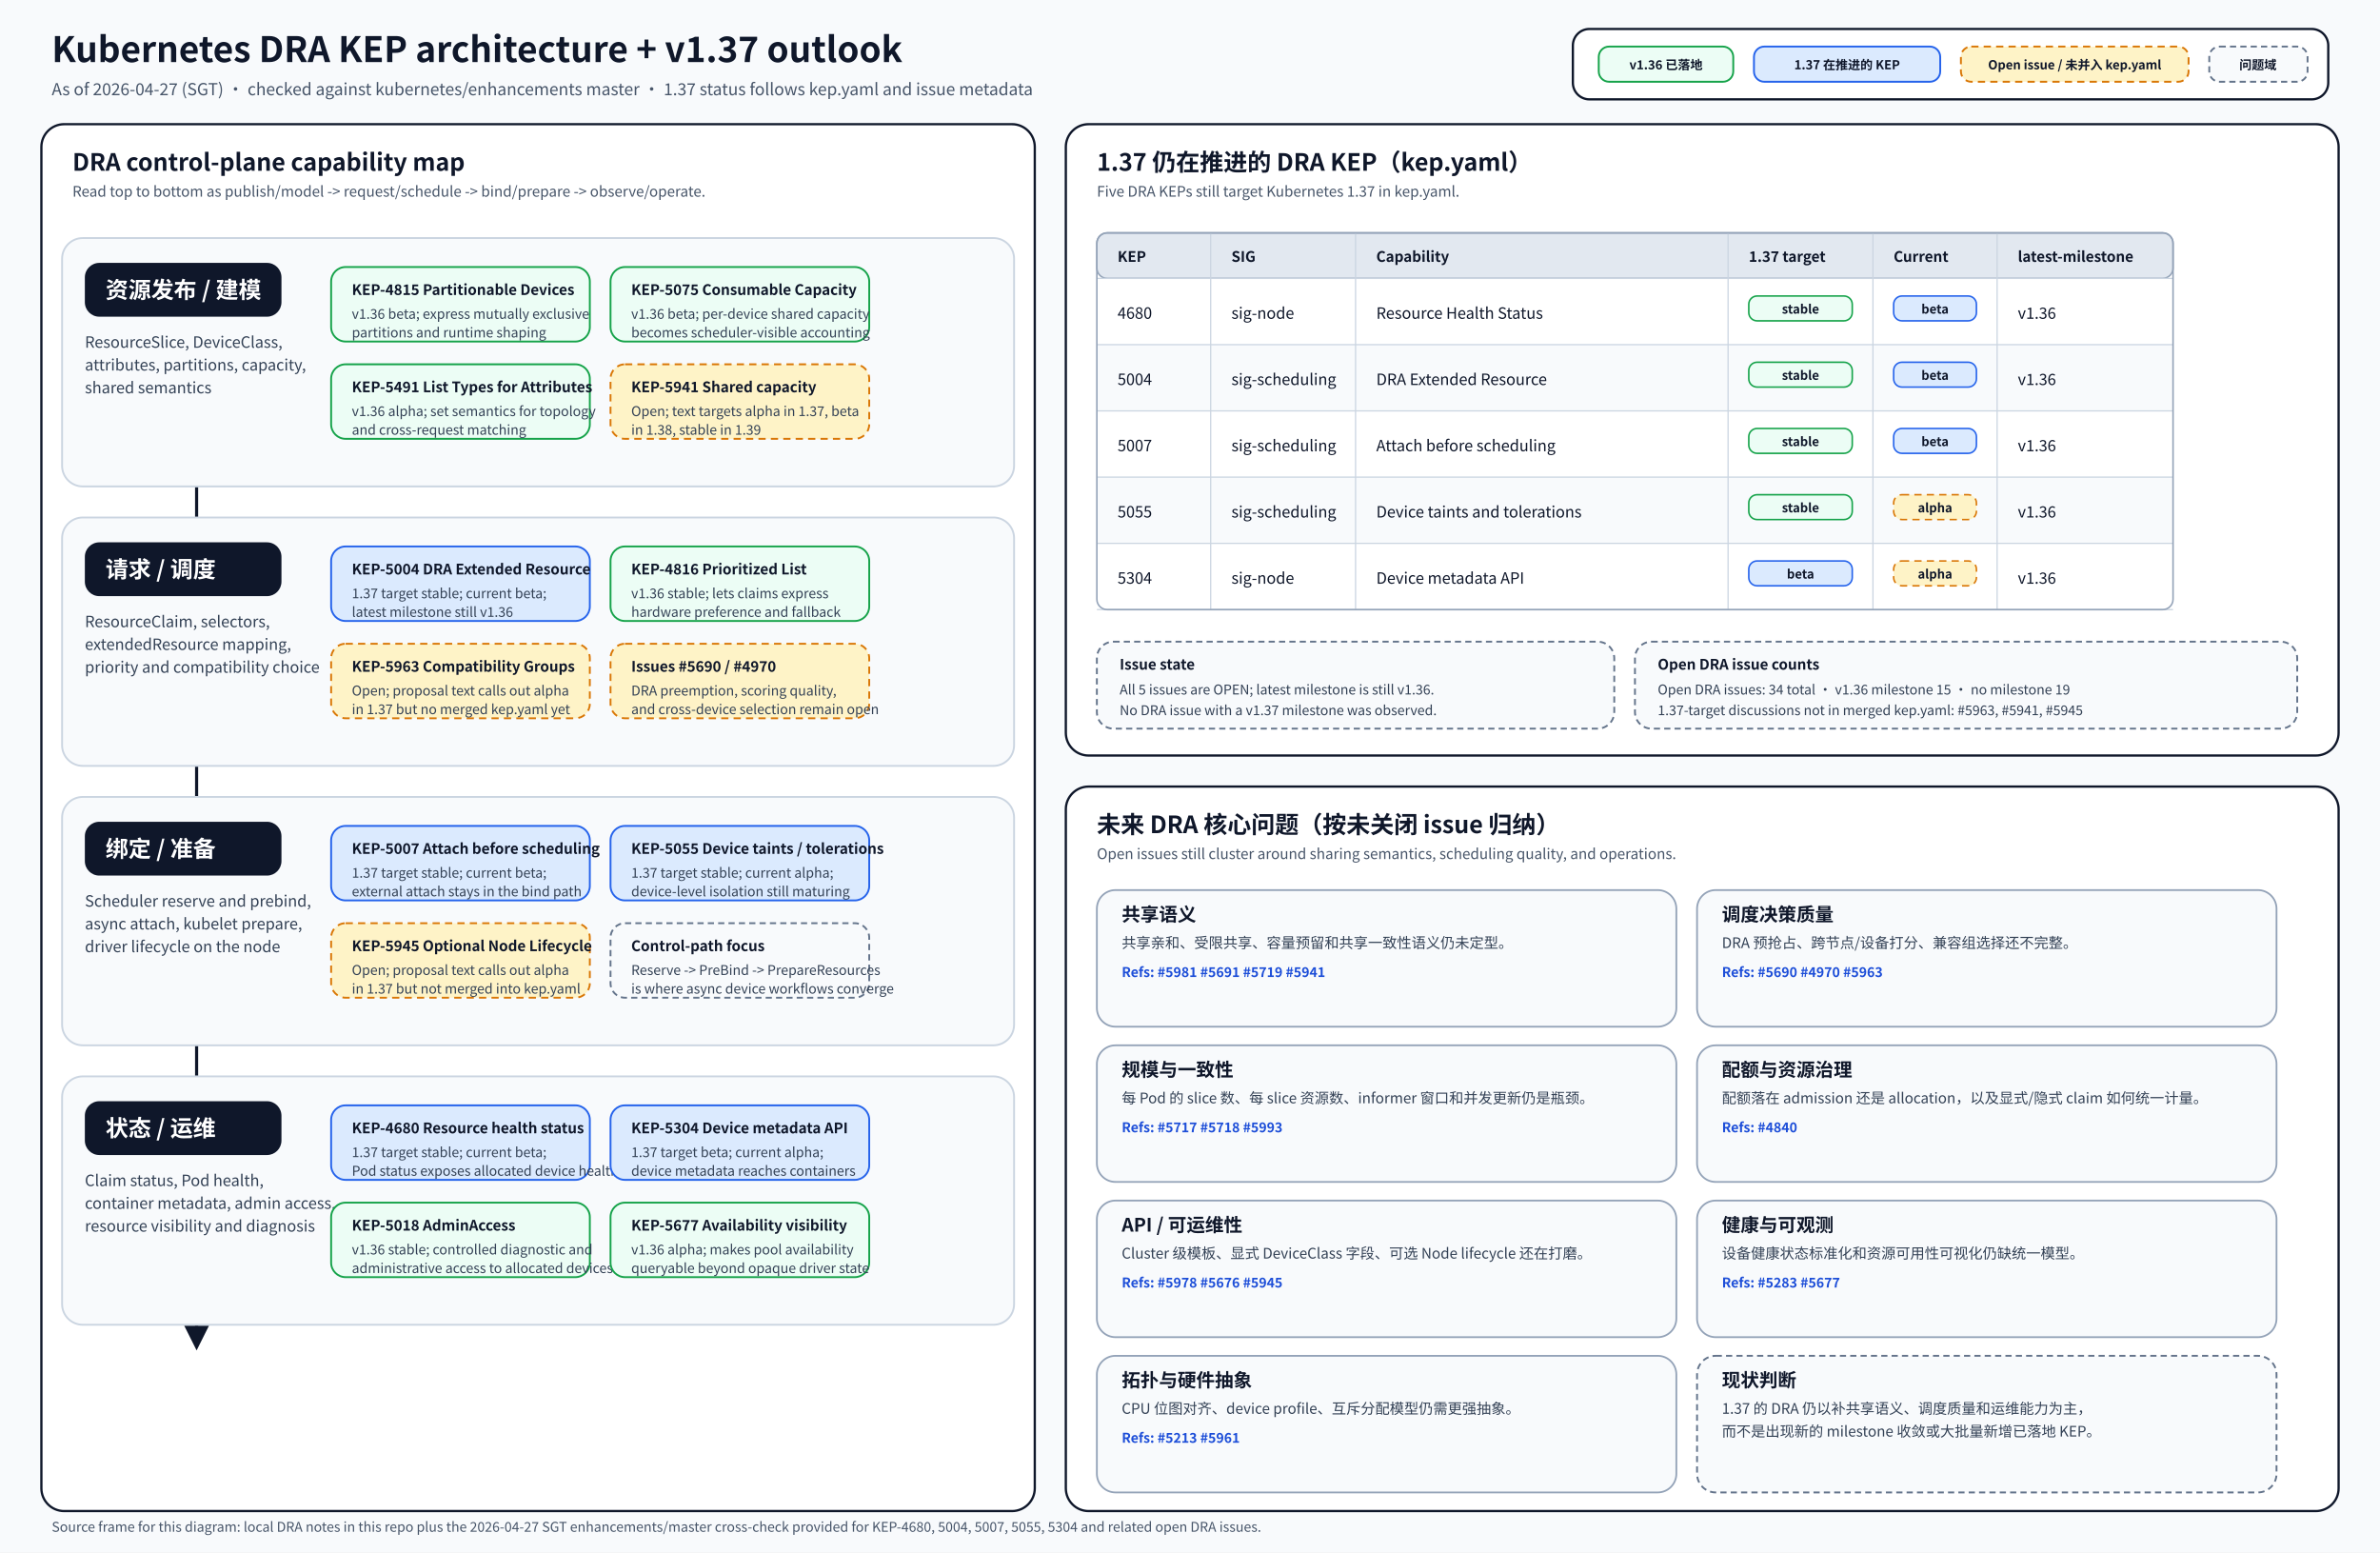
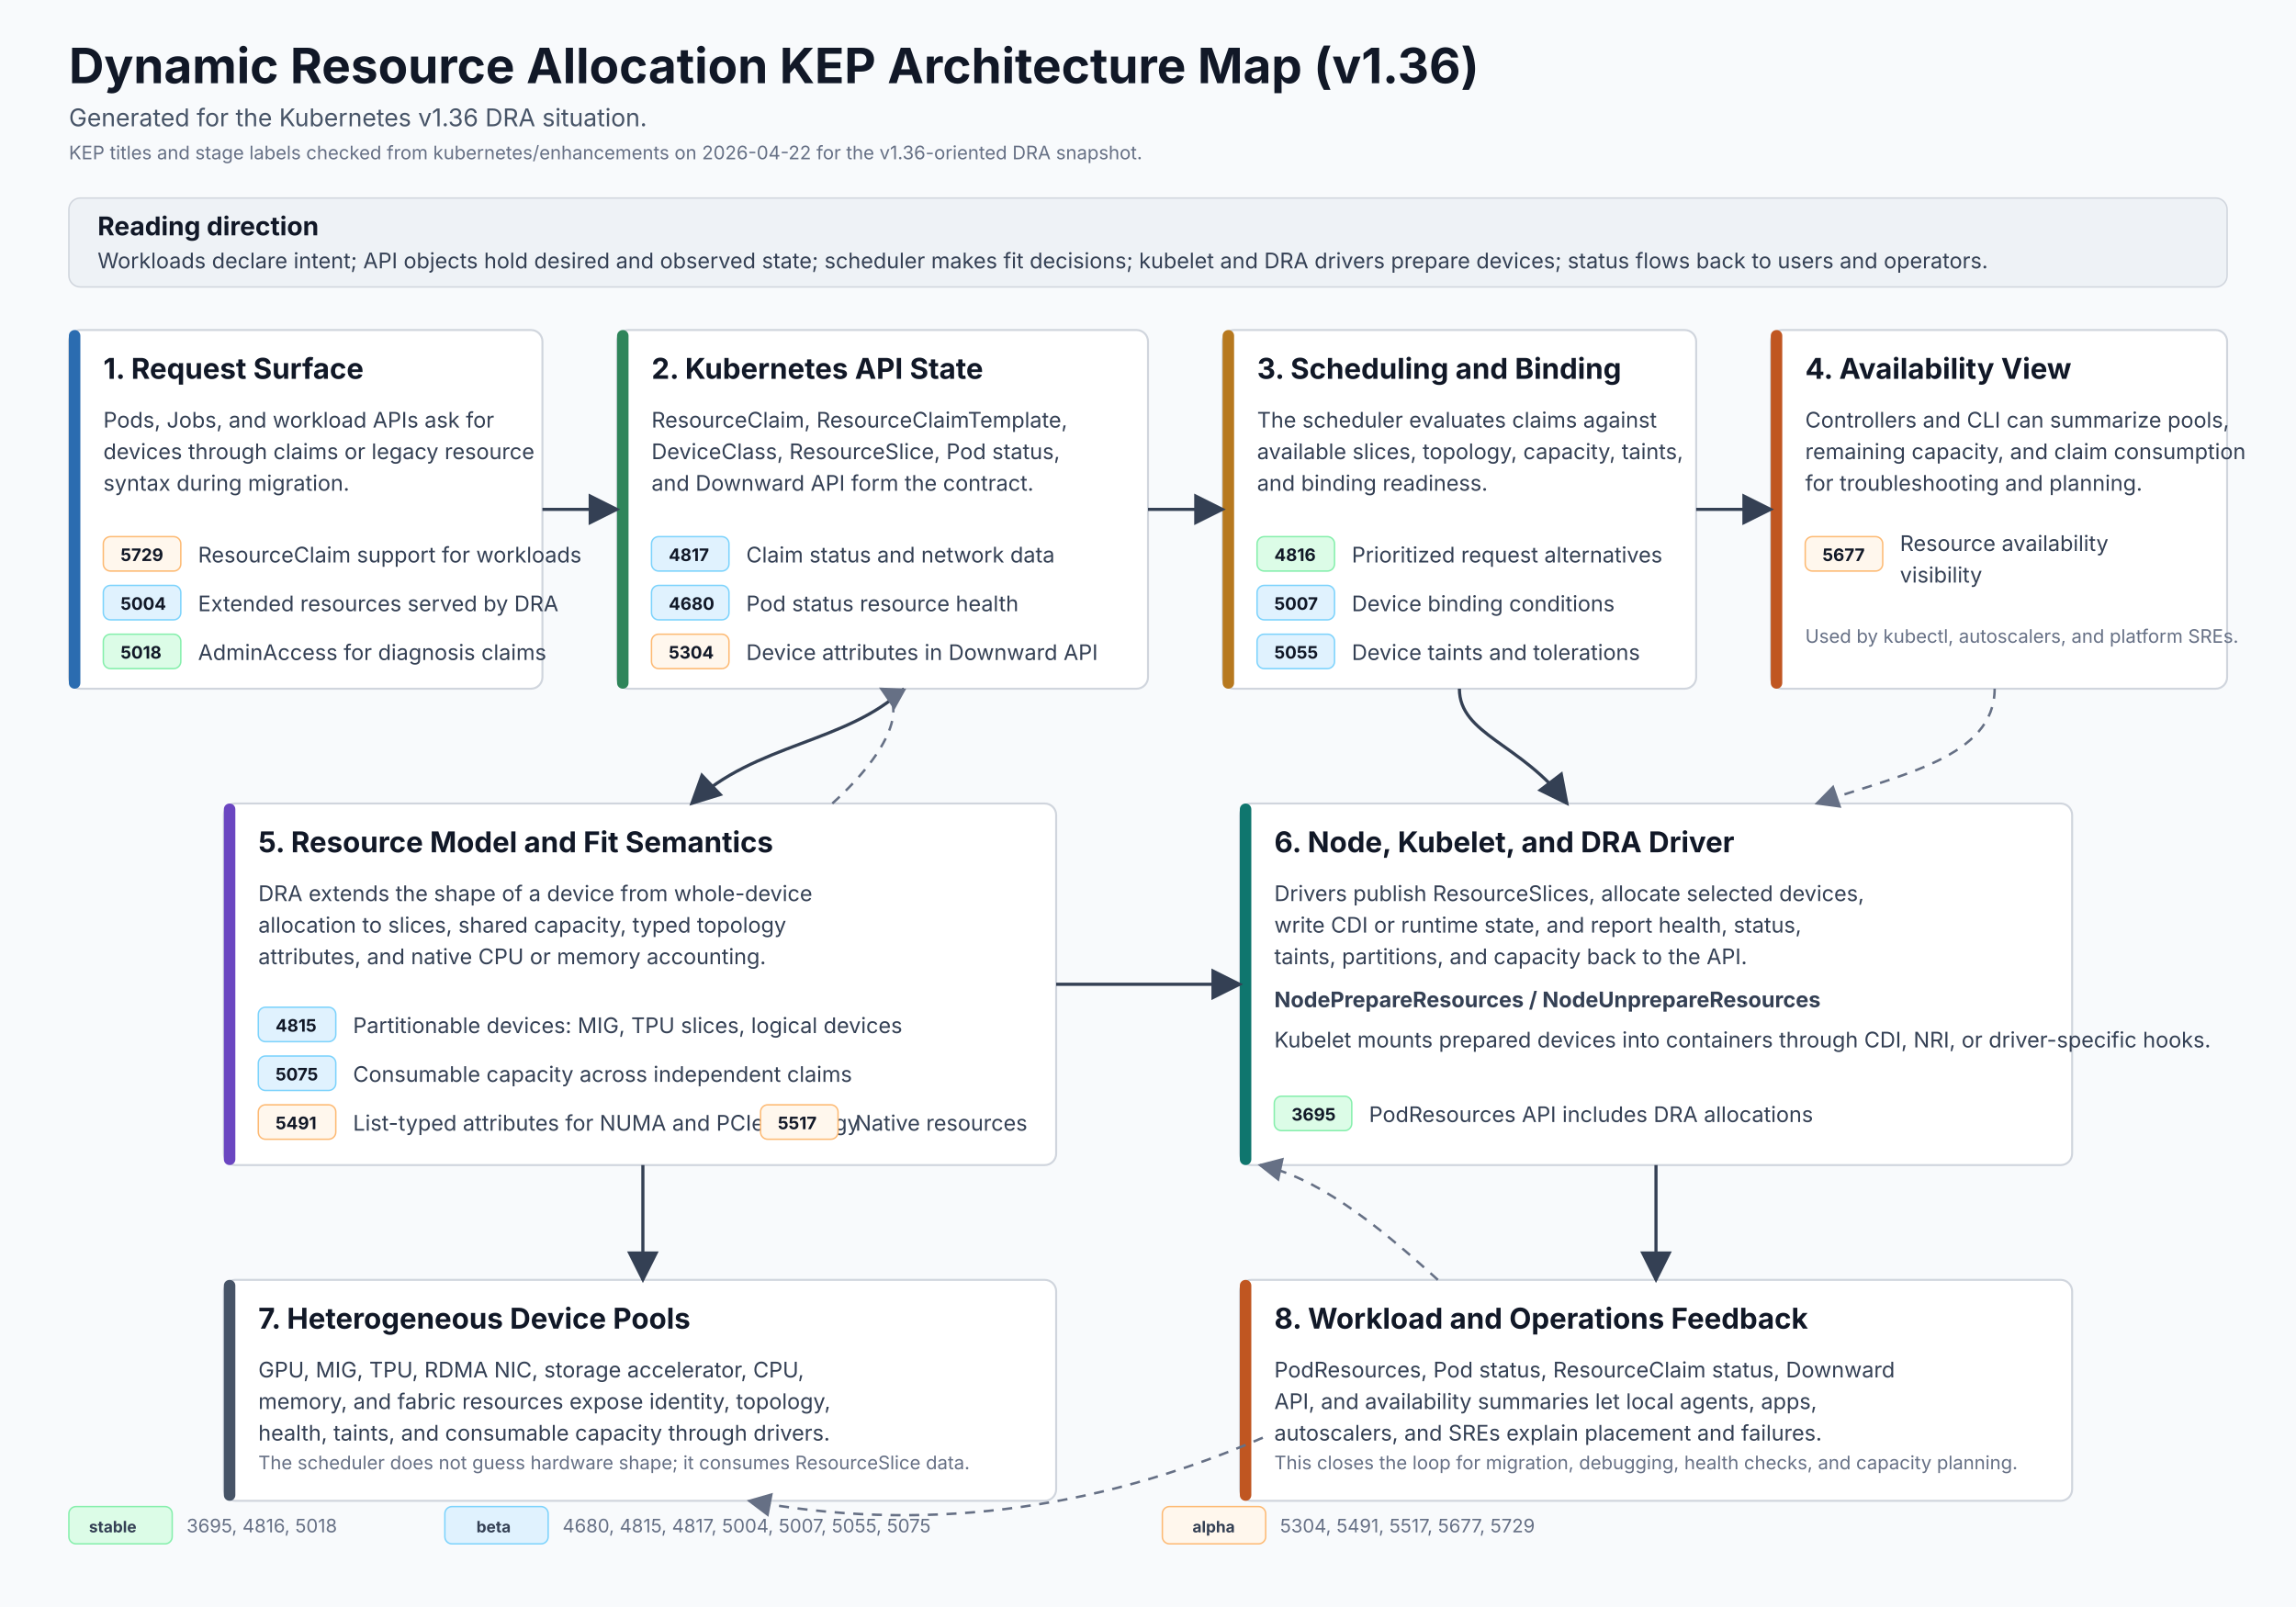
- <svg xmlns="http://www.w3.org/2000/svg" viewBox="0 0 2300 1500" width="2300" height="1500" role="img" aria-labelledby="title desc">
+ <svg xmlns="http://www.w3.org/2000/svg" viewBox="0 0 1600 1120" width="1600" height="1120" role="img" aria-labelledby="title desc">
  <defs>
-     <marker id="arrow-dark" viewBox="0 0 10 10" refX="8" refY="5" markerWidth="8" markerHeight="8" orient="auto">
-       <path d="M 0 0 L 10 5 L 0 10 z" fill="#0f172a" />
+     <marker id="arrow" markerWidth="12" markerHeight="12" refX="10" refY="6" orient="auto" markerUnits="strokeWidth">
+       <path d="M 1 1 L 11 6 L 1 11 Z" fill="#344054" />
    </marker>
+     <marker id="arrow-muted" markerWidth="12" markerHeight="12" refX="10" refY="6" orient="auto" markerUnits="strokeWidth">
+       <path d="M 1 1 L 11 6 L 1 11 Z" fill="#667085" />
+     </marker>
+     <style>
+       .bg { fill: #f8fafc; }
+       .title { font: 700 34px -apple-system, BlinkMacSystemFont, "Segoe UI", sans-serif; fill: #111827; }
+       .subtitle { font: 400 17px -apple-system, BlinkMacSystemFont, "Segoe UI", sans-serif; fill: #475467; }
+       .lane-title { font: 700 18px -apple-system, BlinkMacSystemFont, "Segoe UI", sans-serif; fill: #111827; }
+       .card-title { font: 700 20px -apple-system, BlinkMacSystemFont, "Segoe UI", sans-serif; fill: #111827; }
+       .section-title { font: 700 15px -apple-system, BlinkMacSystemFont, "Segoe UI", sans-serif; fill: #344054; }
+       .body { font: 400 15px -apple-system, BlinkMacSystemFont, "Segoe UI", sans-serif; fill: #344054; }
+       .small { font: 400 13px -apple-system, BlinkMacSystemFont, "Segoe UI", sans-serif; fill: #667085; }
+       .kep { font: 700 12px -apple-system, BlinkMacSystemFont, "Segoe UI", sans-serif; fill: #111827; }
+       .tag { font: 700 11px -apple-system, BlinkMacSystemFont, "Segoe UI", sans-serif; fill: #344054; }
+       .card { fill: #ffffff; stroke: #d0d5dd; stroke-width: 1.4; rx: 8; }
+       .band { fill: #eef2f6; stroke: #d0d5dd; stroke-width: 1; rx: 8; }
+       .arrow { fill: none; stroke: #344054; stroke-width: 2.2; marker-end: url(#arrow); }
+       .arrow-muted { fill: none; stroke: #667085; stroke-width: 1.7; stroke-dasharray: 7 6; marker-end: url(#arrow-muted); }
+       .accent-blue { fill: #2b6cb0; }
+       .accent-green { fill: #2f855a; }
+       .accent-amber { fill: #b7791f; }
+       .accent-violet { fill: #6b46c1; }
+       .accent-teal { fill: #0f766e; }
+       .accent-slate { fill: #475467; }
+       .accent-orange { fill: #c05621; }
+       .chip-stable { fill: #dcfce7; stroke: #86efac; }
+       .chip-beta { fill: #e0f2fe; stroke: #7dd3fc; }
+       .chip-alpha { fill: #fff7ed; stroke: #fdba74; }
+     </style>
  </defs>
-   <style>
-     text {
-       font-family: "PingFang SC", "Hiragino Sans GB", "Microsoft YaHei", "Noto Sans CJK SC", "Helvetica Neue", Arial, sans-serif;
-       fill: #0f172a;
-     }
-     .title {
-       font-size: 34px;
-       font-weight: 700;
-     }
-     .subtitle {
-       font-size: 16px;
-       fill: #475569;
-     }
-     .section-title {
-       font-size: 23px;
-       font-weight: 700;
-     }
-     .section-note {
-       font-size: 14px;
-       fill: #475569;
-     }
-     .panel {
-       fill: #ffffff;
-       stroke: #0f172a;
-       stroke-width: 2.2;
-     }
-     .lane {
-       fill: #f8fafc;
-       stroke: #cbd5e1;
-       stroke-width: 1.8;
-     }
-     .label-box {
-       fill: #0f172a;
-     }
-     .label-text {
-       font-size: 22px;
-       font-weight: 700;
-       fill: #ffffff;
-     }
-     .lane-copy {
-       font-size: 15px;
-       fill: #334155;
-     }
-     .card {
-       stroke-width: 1.8;
-     }
-     .card-title {
-       font-size: 14px;
-       font-weight: 700;
-     }
-     .card-body {
-       font-size: 13px;
-       fill: #334155;
-     }
-     .foundation {
-       fill: #ecfdf5;
-       stroke: #16a34a;
-     }
-     .active {
-       fill: #dbeafe;
-       stroke: #2563eb;
-     }
-     .open {
-       fill: #fef3c7;
-       stroke: #d97706;
-       stroke-dasharray: 7 5;
-     }
-     .note-card {
-       fill: #f8fafc;
-       stroke: #64748b;
-       stroke-dasharray: 6 4;
-     }
-     .table-head {
-       fill: #e2e8f0;
-       stroke: #94a3b8;
-       stroke-width: 1.5;
-     }
-     .table-row-a {
-       fill: #ffffff;
-     }
-     .table-row-b {
-       fill: #f8fafc;
-     }
-     .table-grid {
-       stroke: #cbd5e1;
-       stroke-width: 1.2;
-     }
-     .table-text {
-       font-size: 15px;
-     }
-     .table-head-text {
-       font-size: 14px;
-       font-weight: 700;
-       fill: #0f172a;
-     }
-     .badge {
-       stroke-width: 1.5;
-     }
-     .badge-text {
-       font-size: 12px;
-       font-weight: 700;
-       text-anchor: middle;
-     }
-     .issue-card {
-       fill: #f8fafc;
-       stroke: #94a3b8;
-       stroke-width: 1.7;
-     }
-     .issue-title {
-       font-size: 18px;
-       font-weight: 700;
-     }
-     .issue-body {
-       font-size: 14px;
-       fill: #334155;
-     }
-     .issue-ref {
-       font-size: 13px;
-       font-weight: 700;
-       fill: #1d4ed8;
-     }
-     .footer {
-       font-size: 13px;
-       fill: #475569;
-     }
-   </style>
-   <rect x="0" y="0" width="2300" height="1500" fill="#f8fafc" />
-   <text class="title" x="50" y="60">Kubernetes DRA KEP architecture + v1.37 outlook</text>
-   <text class="subtitle" x="50" y="92">As of 2026-04-27 (SGT) · checked against kubernetes/enhancements master · 1.37 status follows kep.yaml and issue metadata</text>
-   <rect class="panel" x="1520" y="28" width="730" height="68" rx="16" ry="16" />
-   <rect class="card foundation" x="1545" y="45" width="130" height="34" rx="10" ry="10" />
-   <text class="badge-text" x="1610" y="67">v1.36 已落地</text>
-   <rect class="card active" x="1695" y="45" width="180" height="34" rx="10" ry="10" />
-   <text class="badge-text" x="1785" y="67">1.37 在推进的 KEP</text>
-   <rect class="card open" x="1895" y="45" width="220" height="34" rx="10" ry="10" />
-   <text class="badge-text" x="2005" y="67">Open issue / 未并入 kep.yaml</text>
-   <rect class="card note-card" x="2135" y="45" width="95" height="34" rx="10" ry="10" />
-   <text class="badge-text" x="2182" y="67">问题域</text>
-   <rect class="panel" x="40" y="120" width="960" height="1340" rx="22" ry="22" />
-   <text class="section-title" x="70" y="165">DRA control-plane capability map</text>
-   <text class="section-note" x="70" y="190">Read top to bottom as publish/model -&gt; request/schedule -&gt; bind/prepare -&gt; observe/operate.</text>
-   <line x1="190" y1="232" x2="190" y2="1300" stroke="#0f172a" stroke-width="3" marker-end="url(#arrow-dark)" />
-   <rect class="lane" x="60" y="230" width="920" height="240" rx="20" ry="20" />
-   <rect class="label-box" x="82" y="254" width="190" height="52" rx="14" ry="14" />
-   <text class="label-text" x="102" y="288">资源发布 / 建模</text>
-   <text class="lane-copy" x="82" y="336">ResourceSlice, DeviceClass,</text>
-   <text class="lane-copy" x="82" y="358">attributes, partitions, capacity,</text>
-   <text class="lane-copy" x="82" y="380">shared semantics</text>
-   <rect class="card foundation" x="320" y="258" width="250" height="72" rx="14" ry="14" />
-   <text class="card-title" x="340" y="285">KEP-4815 Partitionable Devices</text>
-   <text class="card-body" x="340" y="308">v1.36 beta; express mutually exclusive</text>
-   <text class="card-body" x="340" y="326">partitions and runtime shaping</text>
-   <rect class="card foundation" x="590" y="258" width="250" height="72" rx="14" ry="14" />
-   <text class="card-title" x="610" y="285">KEP-5075 Consumable Capacity</text>
-   <text class="card-body" x="610" y="308">v1.36 beta; per-device shared capacity</text>
-   <text class="card-body" x="610" y="326">becomes scheduler-visible accounting</text>
-   <rect class="card foundation" x="320" y="352" width="250" height="72" rx="14" ry="14" />
-   <text class="card-title" x="340" y="379">KEP-5491 List Types for Attributes</text>
-   <text class="card-body" x="340" y="402">v1.36 alpha; set semantics for topology</text>
-   <text class="card-body" x="340" y="420">and cross-request matching</text>
-   <rect class="card open" x="590" y="352" width="250" height="72" rx="14" ry="14" />
-   <text class="card-title" x="610" y="379">KEP-5941 Shared capacity</text>
-   <text class="card-body" x="610" y="402">Open; text targets alpha in 1.37, beta</text>
-   <text class="card-body" x="610" y="420">in 1.38, stable in 1.39</text>
-   <rect class="lane" x="60" y="500" width="920" height="240" rx="20" ry="20" />
-   <rect class="label-box" x="82" y="524" width="190" height="52" rx="14" ry="14" />
-   <text class="label-text" x="102" y="558">请求 / 调度</text>
-   <text class="lane-copy" x="82" y="606">ResourceClaim, selectors,</text>
-   <text class="lane-copy" x="82" y="628">extendedResource mapping,</text>
-   <text class="lane-copy" x="82" y="650">priority and compatibility choice</text>
-   <rect class="card active" x="320" y="528" width="250" height="72" rx="14" ry="14" />
-   <text class="card-title" x="340" y="555">KEP-5004 DRA Extended Resource</text>
-   <text class="card-body" x="340" y="578">1.37 target stable; current beta;</text>
-   <text class="card-body" x="340" y="596">latest milestone still v1.36</text>
-   <rect class="card foundation" x="590" y="528" width="250" height="72" rx="14" ry="14" />
-   <text class="card-title" x="610" y="555">KEP-4816 Prioritized List</text>
-   <text class="card-body" x="610" y="578">v1.36 stable; lets claims express</text>
-   <text class="card-body" x="610" y="596">hardware preference and fallback</text>
-   <rect class="card open" x="320" y="622" width="250" height="72" rx="14" ry="14" />
-   <text class="card-title" x="340" y="649">KEP-5963 Compatibility Groups</text>
-   <text class="card-body" x="340" y="672">Open; proposal text calls out alpha</text>
-   <text class="card-body" x="340" y="690">in 1.37 but no merged kep.yaml yet</text>
-   <rect class="card open" x="590" y="622" width="250" height="72" rx="14" ry="14" />
-   <text class="card-title" x="610" y="649">Issues #5690 / #4970</text>
-   <text class="card-body" x="610" y="672">DRA preemption, scoring quality,</text>
-   <text class="card-body" x="610" y="690">and cross-device selection remain open</text>
-   <rect class="lane" x="60" y="770" width="920" height="240" rx="20" ry="20" />
-   <rect class="label-box" x="82" y="794" width="190" height="52" rx="14" ry="14" />
-   <text class="label-text" x="102" y="828">绑定 / 准备</text>
-   <text class="lane-copy" x="82" y="876">Scheduler reserve and prebind,</text>
-   <text class="lane-copy" x="82" y="898">async attach, kubelet prepare,</text>
-   <text class="lane-copy" x="82" y="920">driver lifecycle on the node</text>
-   <rect class="card active" x="320" y="798" width="250" height="72" rx="14" ry="14" />
-   <text class="card-title" x="340" y="825">KEP-5007 Attach before scheduling</text>
-   <text class="card-body" x="340" y="848">1.37 target stable; current beta;</text>
-   <text class="card-body" x="340" y="866">external attach stays in the bind path</text>
-   <rect class="card active" x="590" y="798" width="250" height="72" rx="14" ry="14" />
-   <text class="card-title" x="610" y="825">KEP-5055 Device taints / tolerations</text>
-   <text class="card-body" x="610" y="848">1.37 target stable; current alpha;</text>
-   <text class="card-body" x="610" y="866">device-level isolation still maturing</text>
-   <rect class="card open" x="320" y="892" width="250" height="72" rx="14" ry="14" />
-   <text class="card-title" x="340" y="919">KEP-5945 Optional Node Lifecycle</text>
-   <text class="card-body" x="340" y="942">Open; proposal text calls out alpha</text>
-   <text class="card-body" x="340" y="960">in 1.37 but not merged into kep.yaml</text>
-   <rect class="card note-card" x="590" y="892" width="250" height="72" rx="14" ry="14" />
-   <text class="card-title" x="610" y="919">Control-path focus</text>
-   <text class="card-body" x="610" y="942">Reserve -&gt; PreBind -&gt; PrepareResources</text>
-   <text class="card-body" x="610" y="960">is where async device workflows converge</text>
-   <rect class="lane" x="60" y="1040" width="920" height="240" rx="20" ry="20" />
-   <rect class="label-box" x="82" y="1064" width="190" height="52" rx="14" ry="14" />
-   <text class="label-text" x="102" y="1098">状态 / 运维</text>
-   <text class="lane-copy" x="82" y="1146">Claim status, Pod health,</text>
-   <text class="lane-copy" x="82" y="1168">container metadata, admin access,</text>
-   <text class="lane-copy" x="82" y="1190">resource visibility and diagnosis</text>
-   <rect class="card active" x="320" y="1068" width="250" height="72" rx="14" ry="14" />
-   <text class="card-title" x="340" y="1095">KEP-4680 Resource health status</text>
-   <text class="card-body" x="340" y="1118">1.37 target stable; current beta;</text>
-   <text class="card-body" x="340" y="1136">Pod status exposes allocated device health</text>
-   <rect class="card active" x="590" y="1068" width="250" height="72" rx="14" ry="14" />
-   <text class="card-title" x="610" y="1095">KEP-5304 Device metadata API</text>
-   <text class="card-body" x="610" y="1118">1.37 target beta; current alpha;</text>
-   <text class="card-body" x="610" y="1136">device metadata reaches containers</text>
-   <rect class="card foundation" x="320" y="1162" width="250" height="72" rx="14" ry="14" />
-   <text class="card-title" x="340" y="1189">KEP-5018 AdminAccess</text>
-   <text class="card-body" x="340" y="1212">v1.36 stable; controlled diagnostic and</text>
-   <text class="card-body" x="340" y="1230">administrative access to allocated devices</text>
-   <rect class="card foundation" x="590" y="1162" width="250" height="72" rx="14" ry="14" />
-   <text class="card-title" x="610" y="1189">KEP-5677 Availability visibility</text>
-   <text class="card-body" x="610" y="1212">v1.36 alpha; makes pool availability</text>
-   <text class="card-body" x="610" y="1230">queryable beyond opaque driver state</text>
-   <rect class="panel" x="1030" y="120" width="1230" height="610" rx="22" ry="22" />
-   <text class="section-title" x="1060" y="165">1.37 仍在推进的 DRA KEP（kep.yaml）</text>
-   <text class="section-note" x="1060" y="190">Five DRA KEPs still target Kubernetes 1.37 in kep.yaml.</text>
-   <rect class="table-head" x="1060" y="225" width="1040" height="44" rx="10" ry="10" />
-   <text class="table-head-text" x="1080" y="253">KEP</text>
-   <text class="table-head-text" x="1190" y="253">SIG</text>
-   <text class="table-head-text" x="1330" y="253">Capability</text>
-   <text class="table-head-text" x="1690" y="253">1.37 target</text>
-   <text class="table-head-text" x="1830" y="253">Current</text>
-   <text class="table-head-text" x="1950" y="253">latest-milestone</text>
-   <rect class="table-row-a" x="1060" y="269" width="1040" height="64" />
-   <rect class="table-row-b" x="1060" y="333" width="1040" height="64" />
-   <rect class="table-row-a" x="1060" y="397" width="1040" height="64" />
-   <rect class="table-row-b" x="1060" y="461" width="1040" height="64" />
-   <rect class="table-row-a" x="1060" y="525" width="1040" height="64" />
-   <line class="table-grid" x1="1060" y1="269" x2="2100" y2="269" />
-   <line class="table-grid" x1="1060" y1="333" x2="2100" y2="333" />
-   <line class="table-grid" x1="1060" y1="397" x2="2100" y2="397" />
-   <line class="table-grid" x1="1060" y1="461" x2="2100" y2="461" />
-   <line class="table-grid" x1="1060" y1="525" x2="2100" y2="525" />
-   <line class="table-grid" x1="1060" y1="589" x2="2100" y2="589" />
-   <line class="table-grid" x1="1170" y1="225" x2="1170" y2="589" />
-   <line class="table-grid" x1="1310" y1="225" x2="1310" y2="589" />
-   <line class="table-grid" x1="1670" y1="225" x2="1670" y2="589" />
-   <line class="table-grid" x1="1810" y1="225" x2="1810" y2="589" />
-   <line class="table-grid" x1="1930" y1="225" x2="1930" y2="589" />
-   <rect x="1060" y="225" width="1040" height="364" fill="none" stroke="#94a3b8" stroke-width="1.5" rx="10" ry="10" />
-   <text class="table-text" x="1080" y="308">4680</text>
-   <text class="table-text" x="1190" y="308">sig-node</text>
-   <text class="table-text" x="1330" y="308">Resource Health Status</text>
-   <rect class="badge foundation" x="1690" y="286" width="100" height="24" rx="8" ry="8" />
-   <text class="badge-text" x="1740" y="303">stable</text>
-   <rect class="badge active" x="1830" y="286" width="80" height="24" rx="8" ry="8" />
-   <text class="badge-text" x="1870" y="303">beta</text>
-   <text class="table-text" x="1950" y="308">v1.36</text>
-   <text class="table-text" x="1080" y="372">5004</text>
-   <text class="table-text" x="1190" y="372">sig-scheduling</text>
-   <text class="table-text" x="1330" y="372">DRA Extended Resource</text>
-   <rect class="badge foundation" x="1690" y="350" width="100" height="24" rx="8" ry="8" />
-   <text class="badge-text" x="1740" y="367">stable</text>
-   <rect class="badge active" x="1830" y="350" width="80" height="24" rx="8" ry="8" />
-   <text class="badge-text" x="1870" y="367">beta</text>
-   <text class="table-text" x="1950" y="372">v1.36</text>
-   <text class="table-text" x="1080" y="436">5007</text>
-   <text class="table-text" x="1190" y="436">sig-scheduling</text>
-   <text class="table-text" x="1330" y="436">Attach before scheduling</text>
-   <rect class="badge foundation" x="1690" y="414" width="100" height="24" rx="8" ry="8" />
-   <text class="badge-text" x="1740" y="431">stable</text>
-   <rect class="badge active" x="1830" y="414" width="80" height="24" rx="8" ry="8" />
-   <text class="badge-text" x="1870" y="431">beta</text>
-   <text class="table-text" x="1950" y="436">v1.36</text>
-   <text class="table-text" x="1080" y="500">5055</text>
-   <text class="table-text" x="1190" y="500">sig-scheduling</text>
-   <text class="table-text" x="1330" y="500">Device taints and tolerations</text>
-   <rect class="badge foundation" x="1690" y="478" width="100" height="24" rx="8" ry="8" />
-   <text class="badge-text" x="1740" y="495">stable</text>
-   <rect class="badge open" x="1830" y="478" width="80" height="24" rx="8" ry="8" />
-   <text class="badge-text" x="1870" y="495">alpha</text>
-   <text class="table-text" x="1950" y="500">v1.36</text>
-   <text class="table-text" x="1080" y="564">5304</text>
-   <text class="table-text" x="1190" y="564">sig-node</text>
-   <text class="table-text" x="1330" y="564">Device metadata API</text>
-   <rect class="badge active" x="1690" y="542" width="100" height="24" rx="8" ry="8" />
-   <text class="badge-text" x="1740" y="559">beta</text>
-   <rect class="badge open" x="1830" y="542" width="80" height="24" rx="8" ry="8" />
-   <text class="badge-text" x="1870" y="559">alpha</text>
-   <text class="table-text" x="1950" y="564">v1.36</text>
-   <rect class="card note-card" x="1060" y="620" width="500" height="84" rx="16" ry="16" />
-   <text class="card-title" x="1082" y="647">Issue state</text>
-   <text class="card-body" x="1082" y="671">All 5 issues are OPEN; latest milestone is still v1.36.</text>
-   <text class="card-body" x="1082" y="691">No DRA issue with a v1.37 milestone was observed.</text>
-   <rect class="card note-card" x="1580" y="620" width="640" height="84" rx="16" ry="16" />
-   <text class="card-title" x="1602" y="647">Open DRA issue counts</text>
-   <text class="card-body" x="1602" y="671">Open DRA issues: 34 total · v1.36 milestone 15 · no milestone 19</text>
-   <text class="card-body" x="1602" y="691">1.37-target discussions not in merged kep.yaml: #5963, #5941, #5945</text>
-   <rect class="panel" x="1030" y="760" width="1230" height="700" rx="22" ry="22" />
-   <text class="section-title" x="1060" y="805">未来 DRA 核心问题（按未关闭 issue 归纳）</text>
-   <text class="section-note" x="1060" y="830">Open issues still cluster around sharing semantics, scheduling quality, and operations.</text>
-   <rect class="issue-card" x="1060" y="860" width="560" height="132" rx="18" ry="18" />
-   <text class="issue-title" x="1084" y="890">共享语义</text>
-   <text class="issue-body" x="1084" y="916">共享亲和、受限共享、容量预留和共享一致性语义仍未定型。</text>
-   <text class="issue-ref" x="1084" y="944">Refs: #5981 #5691 #5719 #5941</text>
-   <rect class="issue-card" x="1640" y="860" width="560" height="132" rx="18" ry="18" />
-   <text class="issue-title" x="1664" y="890">调度决策质量</text>
-   <text class="issue-body" x="1664" y="916">DRA 预抢占、跨节点/设备打分、兼容组选择还不完整。</text>
-   <text class="issue-ref" x="1664" y="944">Refs: #5690 #4970 #5963</text>
-   <rect class="issue-card" x="1060" y="1010" width="560" height="132" rx="18" ry="18" />
-   <text class="issue-title" x="1084" y="1040">规模与一致性</text>
-   <text class="issue-body" x="1084" y="1066">每 Pod 的 slice 数、每 slice 资源数、informer 窗口和并发更新仍是瓶颈。</text>
-   <text class="issue-ref" x="1084" y="1094">Refs: #5717 #5718 #5993</text>
-   <rect class="issue-card" x="1640" y="1010" width="560" height="132" rx="18" ry="18" />
-   <text class="issue-title" x="1664" y="1040">配额与资源治理</text>
-   <text class="issue-body" x="1664" y="1066">配额落在 admission 还是 allocation，以及显式/隐式 claim 如何统一计量。</text>
-   <text class="issue-ref" x="1664" y="1094">Refs: #4840</text>
-   <rect class="issue-card" x="1060" y="1160" width="560" height="132" rx="18" ry="18" />
-   <text class="issue-title" x="1084" y="1190">API / 可运维性</text>
-   <text class="issue-body" x="1084" y="1216">Cluster 级模板、显式 DeviceClass 字段、可选 Node lifecycle 还在打磨。</text>
-   <text class="issue-ref" x="1084" y="1244">Refs: #5978 #5676 #5945</text>
-   <rect class="issue-card" x="1640" y="1160" width="560" height="132" rx="18" ry="18" />
-   <text class="issue-title" x="1664" y="1190">健康与可观测</text>
-   <text class="issue-body" x="1664" y="1216">设备健康状态标准化和资源可用性可视化仍缺统一模型。</text>
-   <text class="issue-ref" x="1664" y="1244">Refs: #5283 #5677</text>
-   <rect class="issue-card" x="1060" y="1310" width="560" height="132" rx="18" ry="18" />
-   <text class="issue-title" x="1084" y="1340">拓扑与硬件抽象</text>
-   <text class="issue-body" x="1084" y="1366">CPU 位图对齐、device profile、互斥分配模型仍需更强抽象。</text>
-   <text class="issue-ref" x="1084" y="1394">Refs: #5213 #5961</text>
-   <rect class="card note-card" x="1640" y="1310" width="560" height="132" rx="18" ry="18" />
-   <text class="issue-title" x="1664" y="1340">现状判断</text>
-   <text class="issue-body" x="1664" y="1366">1.37 的 DRA 仍以补共享语义、调度质量和运维能力为主，</text>
-   <text class="issue-body" x="1664" y="1388">而不是出现新的 milestone 收敛或大批量新增已落地 KEP。</text>
-   <text class="footer" x="50" y="1480">Source frame for this diagram: local DRA notes in this repo plus the 2026-04-27 SGT enhancements/master cross-check provided for KEP-4680, 5004, 5007, 5055, 5304 and related open DRA issues.</text>
+   <rect class="bg" x="0" y="0" width="1600" height="1120" />
+   <text class="title" x="48" y="58">Dynamic Resource Allocation KEP Architecture Map (v1.36)</text>
+   <text class="subtitle" x="48" y="88">Generated for the Kubernetes v1.36 DRA situation.</text>
+   <text class="small" x="48" y="111">KEP titles and stage labels checked from kubernetes/enhancements on 2026-04-22 for the v1.36-oriented DRA snapshot.</text>
+   <g transform="translate(48 138)">
+     <rect class="band" x="0" y="0" width="1504" height="62" />
+     <text class="lane-title" x="20" y="26">Reading direction</text>
+     <text class="body" x="20" y="49">Workloads declare intent; API objects hold desired and observed state; scheduler makes fit decisions; kubelet and DRA drivers prepare devices; status flows back to users and operators.</text>
+   </g>
+   <g id="request-surface" transform="translate(48 230)">
+     <rect class="card" x="0" y="0" width="330" height="250" />
+     <rect class="accent-blue" x="0" y="0" width="8" height="250" rx="4" />
+     <text class="card-title" x="24" y="34">1. Request Surface</text>
+     <text class="body" x="24" y="68">
+       <tspan x="24" dy="0">Pods, Jobs, and workload APIs ask for</tspan>
+       <tspan x="24" dy="22">devices through claims or legacy resource</tspan>
+       <tspan x="24" dy="22">syntax during migration.</tspan>
+     </text>
+     <g data-kep="5729">
+       <rect class="chip-alpha" x="24" y="144" width="54" height="24" rx="5" />
+       <text class="kep" x="36" y="161">5729</text>
+       <text class="body" x="90" y="162">ResourceClaim support for workloads</text>
+     </g>
+     <g data-kep="5004">
+       <rect class="chip-beta" x="24" y="178" width="54" height="24" rx="5" />
+       <text class="kep" x="36" y="195">5004</text>
+       <text class="body" x="90" y="196">Extended resources served by DRA</text>
+     </g>
+     <g data-kep="5018">
+       <rect class="chip-stable" x="24" y="212" width="54" height="24" rx="5" />
+       <text class="kep" x="36" y="229">5018</text>
+       <text class="body" x="90" y="230">AdminAccess for diagnosis claims</text>
+     </g>
+   </g>
+   <g id="api-state" transform="translate(430 230)">
+     <rect class="card" x="0" y="0" width="370" height="250" />
+     <rect class="accent-green" x="0" y="0" width="8" height="250" rx="4" />
+     <text class="card-title" x="24" y="34">2. Kubernetes API State</text>
+     <text class="body" x="24" y="68">
+       <tspan x="24" dy="0">ResourceClaim, ResourceClaimTemplate,</tspan>
+       <tspan x="24" dy="22">DeviceClass, ResourceSlice, Pod status,</tspan>
+       <tspan x="24" dy="22">and Downward API form the contract.</tspan>
+     </text>
+     <g data-kep="4817">
+       <rect class="chip-beta" x="24" y="144" width="54" height="24" rx="5" />
+       <text class="kep" x="36" y="161">4817</text>
+       <text class="body" x="90" y="162">Claim status and network data</text>
+     </g>
+     <g data-kep="4680">
+       <rect class="chip-beta" x="24" y="178" width="54" height="24" rx="5" />
+       <text class="kep" x="36" y="195">4680</text>
+       <text class="body" x="90" y="196">Pod status resource health</text>
+     </g>
+     <g data-kep="5304">
+       <rect class="chip-alpha" x="24" y="212" width="54" height="24" rx="5" />
+       <text class="kep" x="36" y="229">5304</text>
+       <text class="body" x="90" y="230">Device attributes in Downward API</text>
+     </g>
+   </g>
+   <g id="scheduler-binding" transform="translate(852 230)">
+     <rect class="card" x="0" y="0" width="330" height="250" />
+     <rect class="accent-amber" x="0" y="0" width="8" height="250" rx="4" />
+     <text class="card-title" x="24" y="34">3. Scheduling and Binding</text>
+     <text class="body" x="24" y="68">
+       <tspan x="24" dy="0">The scheduler evaluates claims against</tspan>
+       <tspan x="24" dy="22">available slices, topology, capacity, taints,</tspan>
+       <tspan x="24" dy="22">and binding readiness.</tspan>
+     </text>
+     <g data-kep="4816">
+       <rect class="chip-stable" x="24" y="144" width="54" height="24" rx="5" />
+       <text class="kep" x="36" y="161">4816</text>
+       <text class="body" x="90" y="162">Prioritized request alternatives</text>
+     </g>
+     <g data-kep="5007">
+       <rect class="chip-beta" x="24" y="178" width="54" height="24" rx="5" />
+       <text class="kep" x="36" y="195">5007</text>
+       <text class="body" x="90" y="196">Device binding conditions</text>
+     </g>
+     <g data-kep="5055">
+       <rect class="chip-beta" x="24" y="212" width="54" height="24" rx="5" />
+       <text class="kep" x="36" y="229">5055</text>
+       <text class="body" x="90" y="230">Device taints and tolerations</text>
+     </g>
+   </g>
+   <g id="visibility" transform="translate(1234 230)">
+     <rect class="card" x="0" y="0" width="318" height="250" />
+     <rect class="accent-orange" x="0" y="0" width="8" height="250" rx="4" />
+     <text class="card-title" x="24" y="34">4. Availability View</text>
+     <text class="body" x="24" y="68">
+       <tspan x="24" dy="0">Controllers and CLI can summarize pools,</tspan>
+       <tspan x="24" dy="22">remaining capacity, and claim consumption</tspan>
+       <tspan x="24" dy="22">for troubleshooting and planning.</tspan>
+     </text>
+     <g data-kep="5677">
+       <rect class="chip-alpha" x="24" y="144" width="54" height="24" rx="5" />
+       <text class="kep" x="36" y="161">5677</text>
+       <text class="body" x="90" y="154">Resource availability</text>
+       <text class="body" x="90" y="176">visibility</text>
+     </g>
+     <text class="small" x="24" y="218">Used by kubectl, autoscalers, and platform SREs.</text>
+   </g>
+   <g id="resource-model" transform="translate(156 560)">
+     <rect class="card" x="0" y="0" width="580" height="252" />
+     <rect class="accent-violet" x="0" y="0" width="8" height="252" rx="4" />
+     <text class="card-title" x="24" y="34">5. Resource Model and Fit Semantics</text>
+     <text class="body" x="24" y="68">
+       <tspan x="24" dy="0">DRA extends the shape of a device from whole-device</tspan>
+       <tspan x="24" dy="22">allocation to slices, shared capacity, typed topology</tspan>
+       <tspan x="24" dy="22">attributes, and native CPU or memory accounting.</tspan>
+     </text>
+     <g data-kep="4815">
+       <rect class="chip-beta" x="24" y="142" width="54" height="24" rx="5" />
+       <text class="kep" x="36" y="159">4815</text>
+       <text class="body" x="90" y="160">Partitionable devices: MIG, TPU slices, logical devices</text>
+     </g>
+     <g data-kep="5075">
+       <rect class="chip-beta" x="24" y="176" width="54" height="24" rx="5" />
+       <text class="kep" x="36" y="193">5075</text>
+       <text class="body" x="90" y="194">Consumable capacity across independent claims</text>
+     </g>
+     <g data-kep="5491">
+       <rect class="chip-alpha" x="24" y="210" width="54" height="24" rx="5" />
+       <text class="kep" x="36" y="227">5491</text>
+       <text class="body" x="90" y="228">List-typed attributes for NUMA and PCIe topology</text>
+     </g>
+     <g data-kep="5517">
+       <rect class="chip-alpha" x="374" y="210" width="54" height="24" rx="5" />
+       <text class="kep" x="386" y="227">5517</text>
+       <text class="body" x="440" y="228">Native resources</text>
+     </g>
+   </g>
+   <g id="node-driver" transform="translate(864 560)">
+     <rect class="card" x="0" y="0" width="580" height="252" />
+     <rect class="accent-teal" x="0" y="0" width="8" height="252" rx="4" />
+     <text class="card-title" x="24" y="34">6. Node, Kubelet, and DRA Driver</text>
+     <text class="body" x="24" y="68">
+       <tspan x="24" dy="0">Drivers publish ResourceSlices, allocate selected devices,</tspan>
+       <tspan x="24" dy="22">write CDI or runtime state, and report health, status,</tspan>
+       <tspan x="24" dy="22">taints, partitions, and capacity back to the API.</tspan>
+     </text>
+     <text class="section-title" x="24" y="142">NodePrepareResources / NodeUnprepareResources</text>
+     <text class="body" x="24" y="170">Kubelet mounts prepared devices into containers through CDI, NRI, or driver-specific hooks.</text>
+     <g data-kep="3695">
+       <rect class="chip-stable" x="24" y="204" width="54" height="24" rx="5" />
+       <text class="kep" x="36" y="221">3695</text>
+       <text class="body" x="90" y="222">PodResources API includes DRA allocations</text>
+     </g>
+   </g>
+   <g id="hardware" transform="translate(156 892)">
+     <rect class="card" x="0" y="0" width="580" height="154" />
+     <rect class="accent-slate" x="0" y="0" width="8" height="154" rx="4" />
+     <text class="card-title" x="24" y="34">7. Heterogeneous Device Pools</text>
+     <text class="body" x="24" y="68">
+       <tspan x="24" dy="0">GPU, MIG, TPU, RDMA NIC, storage accelerator, CPU,</tspan>
+       <tspan x="24" dy="22">memory, and fabric resources expose identity, topology,</tspan>
+       <tspan x="24" dy="22">health, taints, and consumable capacity through drivers.</tspan>
+     </text>
+     <text class="small" x="24" y="132">The scheduler does not guess hardware shape; it consumes ResourceSlice data.</text>
+   </g>
+   <g id="observability" transform="translate(864 892)">
+     <rect class="card" x="0" y="0" width="580" height="154" />
+     <rect class="accent-orange" x="0" y="0" width="8" height="154" rx="4" />
+     <text class="card-title" x="24" y="34">8. Workload and Operations Feedback</text>
+     <text class="body" x="24" y="68">
+       <tspan x="24" dy="0">PodResources, Pod status, ResourceClaim status, Downward</tspan>
+       <tspan x="24" dy="22">API, and availability summaries let local agents, apps,</tspan>
+       <tspan x="24" dy="22">autoscalers, and SREs explain placement and failures.</tspan>
+     </text>
+     <text class="small" x="24" y="132">This closes the loop for migration, debugging, health checks, and capacity planning.</text>
+   </g>
+   <path class="arrow" d="M 378 355 C 396 355 410 355 430 355" />
+   <path class="arrow" d="M 800 355 C 820 355 832 355 852 355" />
+   <path class="arrow" d="M 1182 355 C 1204 355 1214 355 1234 355" />
+   <path class="arrow" d="M 1017 480 C 1017 512 1060 518 1092 560" />
+   <path class="arrow" d="M 630 480 C 590 518 526 518 482 560" />
+   <path class="arrow" d="M 736 686 C 780 686 820 686 864 686" />
+   <path class="arrow" d="M 1154 812 C 1154 844 1154 860 1154 892" />
+   <path class="arrow" d="M 448 812 C 448 844 448 860 448 892" />
+   <path class="arrow-muted" d="M 880 1002 C 760 1054 640 1068 522 1046" />
+   <path class="arrow-muted" d="M 1390 480 C 1390 528 1324 540 1266 560" />
+   <path class="arrow-muted" d="M 1002 892 C 956 850 916 820 878 812" />
+   <path class="arrow-muted" d="M 580 560 C 622 522 632 490 614 480" />
+   <g id="legend" transform="translate(48 1068)">
+     <rect class="chip-stable" x="0" y="-18" width="72" height="26" rx="5" />
+     <text class="tag" x="14" y="0">stable</text>
+     <text class="small" x="82" y="0">3695, 4816, 5018</text>
+     <rect class="chip-beta" x="262" y="-18" width="72" height="26" rx="5" />
+     <text class="tag" x="284" y="0">beta</text>
+     <text class="small" x="344" y="0">4680, 4815, 4817, 5004, 5007, 5055, 5075</text>
+     <rect class="chip-alpha" x="762" y="-18" width="72" height="26" rx="5" />
+     <text class="tag" x="783" y="0">alpha</text>
+     <text class="small" x="844" y="0">5304, 5491, 5517, 5677, 5729</text>
+   </g>
</svg>
